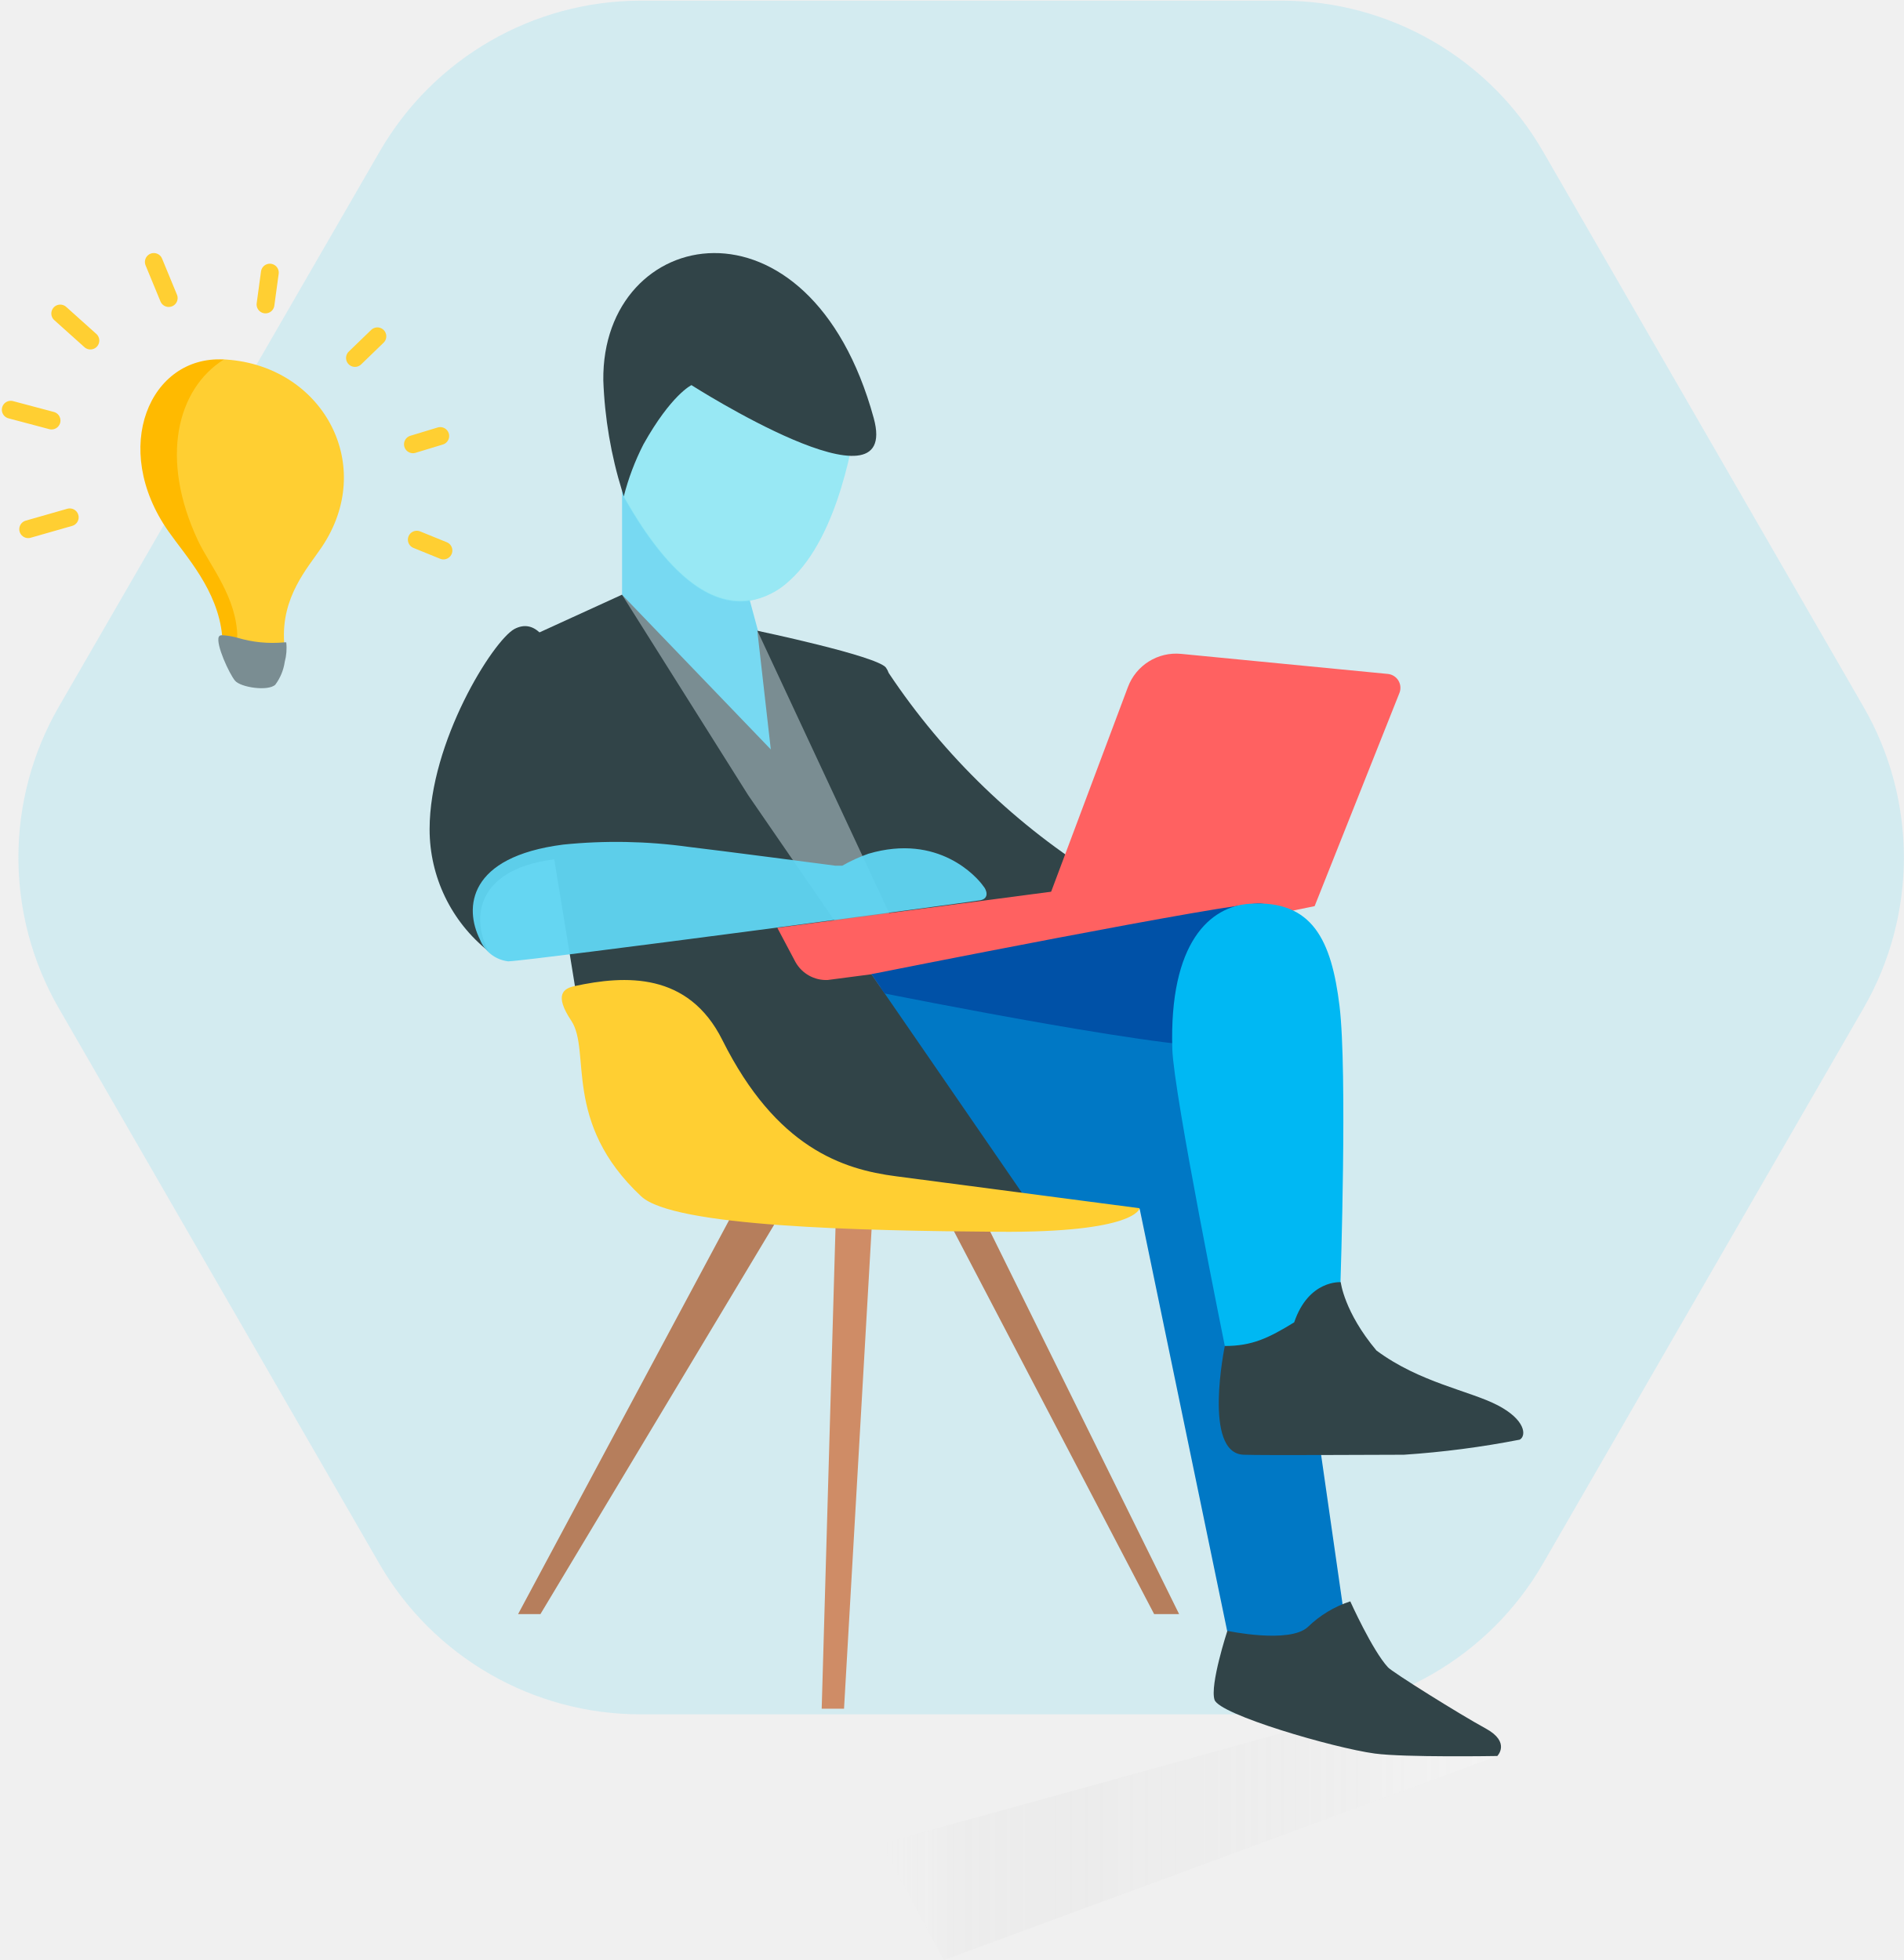
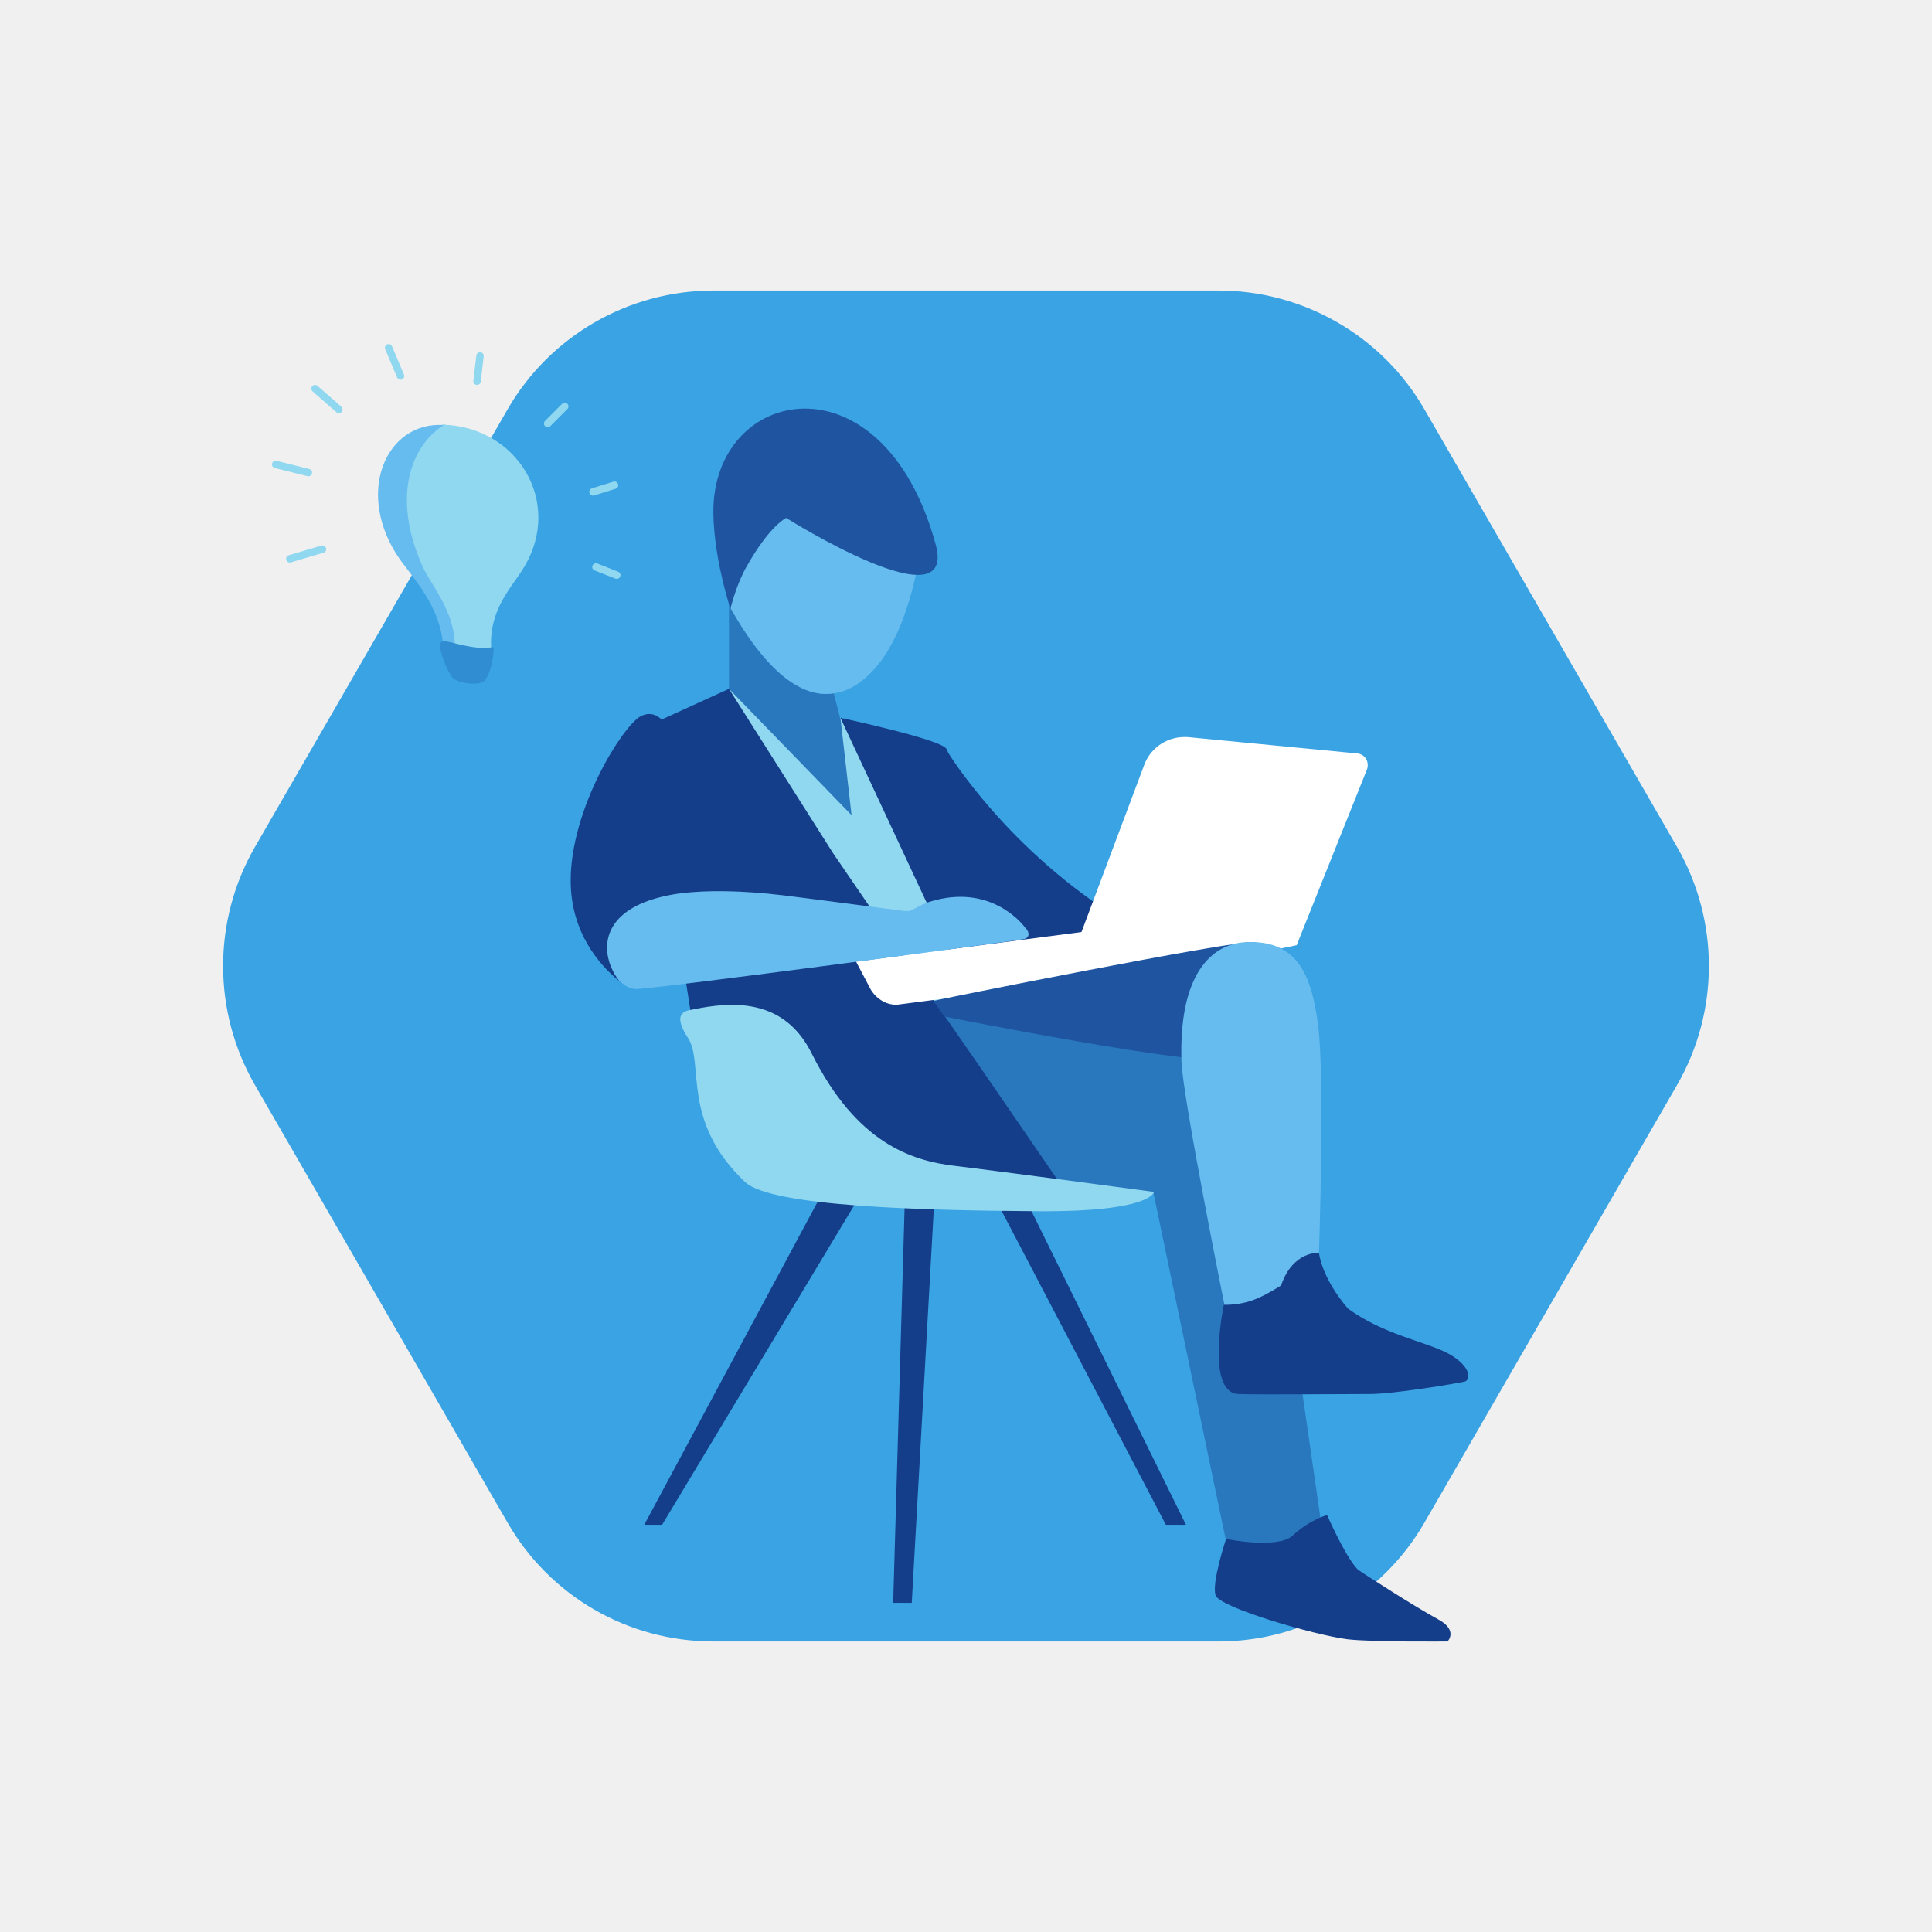
- <svg xmlns="http://www.w3.org/2000/svg" width="202" height="208" viewBox="0 0 202 208">
-   <defs>
-     <linearGradient id="a" x1="0%" y1="49.981%" y2="49.981%">
-       <stop offset="0%" stop-color="#FFF" stop-opacity="0" />
-       <stop offset="12%" stop-color="#B5B5B5" stop-opacity=".29" />
-       <stop offset="100%" stop-color="#FFF" />
-     </linearGradient>
-     <linearGradient id="b" x1="12783%" x2="15310%" y1="21281%" y2="21281%">
-       <stop offset="0%" stop-color="#FFF" stop-opacity="0" />
-       <stop offset="12%" stop-color="#B5B5B5" stop-opacity=".29" />
-       <stop offset="100%" stop-color="#FFF" />
-     </linearGradient>
-     <linearGradient id="c" x1="9263%" x2="11790%" y1="22286%" y2="22286%">
-       <stop offset="0%" stop-color="#FFF" stop-opacity="0" />
-       <stop offset="12%" stop-color="#B5B5B5" stop-opacity=".29" />
-       <stop offset="100%" stop-color="#FFF" />
-     </linearGradient>
-     <linearGradient id="d" x1="6029%" x2="8555%" y1="21281%" y2="21281%">
-       <stop offset="0%" stop-color="#FFF" stop-opacity="0" />
-       <stop offset="12%" stop-color="#B5B5B5" stop-opacity=".29" />
-       <stop offset="100%" stop-color="#FFF" />
-     </linearGradient>
-   </defs>
-   <g fill="none" fill-rule="evenodd">
-     <path fill="#60D5F2" fill-rule="nonzero" d="M68 181.93h68a32 32 0 0 0 27.71-16l34-58.93a32 32 0 0 0 0-32l-34-58.93A32 32 0 0 0 136 .07H68a32 32 0 0 0-27.71 16L6.24 75a32 32 0 0 0 0 32l34 58.93a32 32 0 0 0 27.76 16z" opacity=".2" />
-     <path fill="#314448" fill-rule="nonzero" d="M60.9 84.21c0 2.5 1 4.53.4 6.82-10.17.19-11.66 5.65-9.49 9.9A16.51 16.51 0 0 1 45.58 88c0-9.27 6.72-20 9-21.25 4.25-2.23 6.32 8.18 6.32 17.46z" />
-     <path fill="url(#a)" fill-rule="nonzero" d="M157.87 186.35l-58.73 21.66-6.65-12.35 49.17-13.58z" opacity=".2" transform="translate(1)" />
-     <path fill="url(#b)" fill-rule="nonzero" d="M124.1 171.29l-21.86 5.05-3.41-1.19 22.62-3.86z" opacity=".2" transform="translate(1)" />
-     <path fill="url(#c)" fill-rule="nonzero" d="M88.89 181.33l-21.85 5.05-3.41-1.19 22.62-3.85z" opacity=".2" transform="translate(1)" />
-     <path fill="url(#d)" fill-rule="nonzero" d="M56.55 171.29l-21.85 5.05-3.41-1.19 22.62-3.86z" opacity=".2" transform="translate(1)" />
-     <path fill="#60D5F2" fill-rule="nonzero" d="M85.89 72.17l-.56 10.67-5-1L66 66.21V50.74h.38l-.18 1.93c5.18 9.25 9.76 11.58 13.34 11l.9 3.33 5.45 5.17z" opacity=".8" />
-     <path fill="#7A8D92" fill-rule="nonzero" d="M65.99 63.11l15.79 16.42-1.43-12.59 9.04 2.51 6.57 19.38 7.81 15.32-5.44 6.23-16.17 4.45h-7.81l-3.48-33.32z" />
-     <path fill="#314448" fill-rule="nonzero" d="M126.21 100s-6.82-5.26-9.27-6.75a73.32 73.32 0 0 1-22.65-21.83 2.36 2.36 0 0 0-.3-.58c-1-1.25-13.63-3.9-13.63-3.9l18.05 38.69 27.8-5.63z" />
-     <path fill="#B67E5C" fill-rule="nonzero" d="M78.11 128.08l-23.14 43.21h2.37l25.93-43.21z" />
-     <path fill="#CF8C66" fill-rule="nonzero" d="M87.18 181.33h2.37l3.06-53.25h-3.9z" />
-     <path fill="#B67E5C" fill-rule="nonzero" d="M122.45 171.29h2.65l-21.89-44.33-3.35 1.12z" />
-     <path fill="#0078C5" fill-rule="nonzero" d="M130.74 175.69s1.26.42 6.7-1 5.22-2.93 5.22-2.93l-7.74-53.91-4.18-15h-20.28s-17.57-.34-24.88 5.55c-7.31 5.89-8.16 11.57-2.09 15 6.07 3.43 37.43 4.9 37.43 4.9l9.82 47.39z" />
-     <path fill="#314448" fill-rule="nonzero" d="M130.22 173.07s-1.88 5.75-1.36 7.32c.52 1.57 12.59 5.1 17 5.7 3.21.43 13 .26 13 .26s1.46-1.46-1.25-2.93c-2.71-1.47-9.94-6-10.35-6.48-1.65-1.78-4-7-4-7a11.67 11.67 0 0 0-4.5 2.72c-1.96 1.81-8.54.41-8.54.41zM108.54 126.75l-27.43-.9-4.77-5.39L61 104.65l-.5-3.08-5.07-30.96-.4-2.49 10.96-5.01 13.38 21.26 11.71 17.02 7.53 10.93z" />
-     <path fill="#FF6161" fill-rule="nonzero" d="M87.81 104l29.53-3.87 9.88-7.57-44.75 5.9 1.93 3.64a3.73 3.73 0 0 0 3.41 1.9z" />
-     <path fill="#89E7F5" fill-rule="nonzero" d="M91.07 43.52c-.47 2.76-2 13.33-7.3 18.1a8.25 8.25 0 0 1-4.25 2.14c-3.58.54-8.15-1.79-13.34-11l.18-1.93.65-7 7.13-4.75 16.93 4.44z" opacity=".8" />
-     <path fill="#314448" fill-rule="nonzero" d="M92.7 44.37c-6.81-24.86-28.88-20.51-28.69-4a45.23 45.23 0 0 0 2 11.76c.1.35.17.55.17.55a26.52 26.52 0 0 1 2.09-5.53c2.95-5.27 5.09-6.28 5.09-6.28s22.29 14.24 19.34 3.5z" />
-     <path fill="#FF6161" fill-rule="nonzero" d="M147.25 71.52l-21.94-2.13a5.46 5.46 0 0 0-5.64 3.52l-11.12 29.65 4.74-1 26.19-5.4 9-22.63a1.48 1.48 0 0 0-1.23-2.01z" />
-     <path fill="#0051A7" fill-rule="nonzero" d="M133.74 95.88c12.48 1.39-.07 13.8-3.14 15.06-3.07 1.26-36.74-5.51-36.74-5.51l-1.41-2.05s38.91-7.76 41.29-7.5z" />
-     <path fill="#00B8F3" fill-rule="nonzero" d="M142.22 136.11s.75-22.39-.1-29.35c-.85-6.96-2.86-11.29-9.53-10.85-4.19.27-8.56 4.07-8.21 15.43.15 4.77 5.57 31.5 5.57 31.5a9.1 9.1 0 0 0 6.91-.86 15.5 15.5 0 0 0 5.36-5.87z" />
-     <path fill="#60D5F2" fill-rule="nonzero" d="M104 95.54c-1 .19-47.56 6.4-50.08 6.48a3.68 3.68 0 0 1-3-2.32c-1.68-3.35-1.3-8.77 8.83-10.07a55.67 55.67 0 0 1 13.28.24c3.19.37 15.61 2 15.61 2h.72a16.85 16.85 0 0 1 2.78-1.27c7.42-2.19 11.52 2.47 12.19 3.44.35.39.67 1.31-.33 1.5z" opacity=".95" />
-     <path fill="#FFCF32" fill-rule="nonzero" d="M120.91 128.22s-.31 2.61-15 2.5c-14.69-.11-34.43-.53-37.88-3.76-8.4-7.85-5.28-15.42-7.42-18.64-1.84-2.76-.82-3.42.34-3.67 5.38-1.17 12.08-1.51 15.69 5.72 5.72 11.45 12.78 13.73 18.43 14.46l25.84 3.39z" />
-     <path fill="#314448" fill-rule="nonzero" d="M129.95 142.84s-2.37 11.39 2 11.54c2.25.08 14 0 17 0a98.16 98.16 0 0 0 12.29-1.6c.73-.41.62-2.11-2.34-3.65s-8.27-2.4-12.86-5.81c-3.43-4.08-3.79-7.25-3.79-7.25s-3.4-.28-4.94 4.26c-2.72 1.67-4.46 2.51-7.36 2.51z" />
-     <path fill="#FFCF32" fill-rule="nonzero" d="M20.34 57.38c1.53 2.49 4.12 5.88 4.84 10.34a7.6 7.6 0 0 0-1.61-.27v.22s.76.3 1.67.58c.65.213 1.32.364 2 .45.986.171 2 .039 2.91-.38v-.11c-.34-4.87 2.48-7.91 4-10.17 5.76-8.59.24-18.85-9.64-19.84l-.73-.06c-6.87 1.12-9.14 9.98-3.44 19.24z" />
-     <path fill="#FFBA00" fill-rule="nonzero" d="M17.88 56.4c1.85 2.64 5.22 6.22 5.69 11.05a7.6 7.6 0 0 1 1.61.27c0-4.29-2.91-7.68-4.16-10.32-4.12-8.76-2.22-16.13 2.73-19.25-7.82-.45-12.1 9.37-5.87 18.25z" />
-     <path fill="#7A8D92" fill-rule="nonzero" d="M24.93 72.23c.59.72 3.52 1.16 4.28.43a5.33 5.33 0 0 0 1-2.42 5.55 5.55 0 0 0 .16-2.07h-.23a13 13 0 0 1-4.95-.49 7.6 7.6 0 0 0-1.61-.27c-.2 0-.32.06-.37.18-.32.81 1.12 3.92 1.72 4.64z" />
-     <path stroke="#FFCF32" stroke-linecap="round" stroke-linejoin="round" stroke-width="1.89" d="M17.9 31.63l-1.58-3.83M9.59 36.14l-3.2-2.87M5.47 44.63l-4.33-1.15M7.4 54.9l-4.41 1.26M44.22 57.27l2.83 1.15M43.81 47.15l2.9-.88M37.66 37.99l2.38-2.3M28.17 32.31l.46-3.38" />
+ <svg xmlns="http://www.w3.org/2000/svg" version="1.1" id="Layer_1" x="0px" y="0px" viewBox="0 0 260 260" style="enable-background:new 0 0 260 260;" xml:space="preserve">
+   <style type="text/css">
+ 	.st0{fill:#3AA3E3;}
+ 	.st1{fill:#143D8A;}
+ 	.st2{fill:#2978BE;}
+ 	.st3{fill:#90D8F0;}
+ 	.st4{fill:#FFFFFF;}
+ 	.st5{fill:#67BCEF;}
+ 	.st6{fill:#1E54A0;}
+ 	.st7{fill:#308DD1;}
+ 	.st8{fill:none;stroke:#90D8F0;stroke-linecap:round;stroke-linejoin:round;stroke-miterlimit:10;}
+ </style>
+   <g>
+     <path class="st0" d="M96,220.9h68c11.4,0,22-6.1,27.7-16l34-58.9c5.7-9.9,5.7-22.1,0-32l-34-58.9c-5.7-9.9-16.3-16-27.7-16H96   c-11.4,0-22,6.1-27.7,16l-34,58.9c-5.7,9.9-5.7,22.1,0,32l34,58.9C74,214.8,84.5,220.9,96,220.9z" />
+     <g>
+       <g>
+         <path class="st1" d="M92.8,114.6c0,2.6,1,4.7,0.4,7.1c-10.6,0.2-12.1,5.9-9.9,10.3c-2.6-2.1-6.5-6.5-6.5-13.5     c0-9.7,7-20.8,9.4-22.1C90.7,94.1,92.8,105,92.8,114.6z" />
+         <g>
+           <path class="st2" d="M118.8,102.1l-0.6,11.1l-5.2-1.1L98.1,95.9V79.8l0.4,0l-0.2,2c5.4,9.6,10.2,12.1,13.9,11.5l0.9,3.5      L118.8,102.1z" />
+           <polygon class="st3" points="98.1,92.7 114.6,109.7 113.1,96.6 122.5,99.3 129.3,119.4 137.4,135.4 131.8,141.8 115,146.5       106.8,146.5 103.2,111.8     " />
+           <path class="st1" d="M160.8,131c0,0-7.1-5.5-9.6-7c-15.5-9.4-23.6-22.7-23.6-22.7l0,0c-0.1-0.3-0.2-0.5-0.3-0.6      c-1.1-1.3-14.2-4.1-14.2-4.1l18.8,40.3L160.8,131z" />
+           <polygon class="st1" points="110.8,160.3 86.7,205.2 89.1,205.2 116.1,160.3     " />
+           <polygon class="st1" points="120.2,215.7 122.7,215.7 125.8,160.3 121.8,160.3     " />
+           <polygon class="st1" points="156.9,205.2 159.6,205.2 136.9,159.1 133.4,160.3     " />
+           <path class="st2" d="M165.5,209.8c0,0,1.3,0.4,7-1.1s5.4-3,5.4-3l-8.1-56.1l-4.4-15.7h-21.1c0,0-18.3-0.4-25.9,5.8      c-7.6,6.1-8.5,12-2.2,15.6c6.3,3.6,39,5.1,39,5.1L165.5,209.8z" />
+           <path class="st1" d="M165,207.1c0,0-2,6-1.4,7.6c0.5,1.6,13.1,5.3,17.7,5.9c3.3,0.4,13.5,0.3,13.5,0.3s1.5-1.5-1.3-3      c-2.8-1.5-10.3-6.3-10.8-6.7c-1.7-1.8-4.1-7.3-4.1-7.3s-2.2,0.5-4.7,2.8C171.8,208.5,165,207.1,165,207.1z" />
+           <polygon class="st1" points="142.4,158.9 113.9,157.9 108.9,152.3 92.9,135.9 92.4,132.7 87.2,100.5 86.7,97.9 98.1,92.7       112.1,114.8 124.2,132.5 132.1,143.9     " />
+           <path class="st4" d="M120.8,135.2l30.7-4l10.3-7.9l-46.6,6.1l2,3.8C118,134.5,119.4,135.3,120.8,135.2z" />
+           <path class="st5" d="M124.2,72.3c-0.5,2.9-2,13.9-7.6,18.8c-1.2,1.1-2.7,2-4.4,2.2c-3.7,0.6-8.5-1.9-13.9-11.5l0.2-2l0.7-7.2      l7.4-4.9L124.2,72.3z" />
+           <path class="st6" d="M125.9,73.2c-7.1-25.9-30.1-21.3-29.9-4.1c0.1,5.3,1.6,10.5,2.1,12.2c0.1,0.4,0.2,0.6,0.2,0.6      s0.8-3.3,2.2-5.7c3.1-5.5,5.3-6.5,5.3-6.5S129,84.3,125.9,73.2z" />
+           <path class="st4" d="M182.7,101.4l-22.8-2.2c-2.6-0.2-5,1.3-5.9,3.7l-11.6,30.9l4.9-1l27.2-5.6l9.4-23.5      C184.4,102.6,183.7,101.5,182.7,101.4z" />
+           <path class="st6" d="M168.6,126.8c13,1.5-0.1,14.4-3.3,15.7c-3.2,1.3-38.2-5.7-38.2-5.7l-1.5-2.1      C125.7,134.6,166.2,126.5,168.6,126.8z" />
+           <path class="st5" d="M177.5,168.6c0,0,0.8-23.3-0.1-30.5c-0.9-7.2-3-11.7-9.9-11.3c-4.4,0.3-8.9,4.2-8.5,16.1      c0.2,5,5.8,32.8,5.8,32.8s3.7,1.2,7.2-0.9C175.6,172.5,177.5,168.6,177.5,168.6z" />
+           <path class="st5" d="M137.7,126.4c-1,0.2-49.5,6.7-52.1,6.7c-0.9,0-2.3-0.7-3.1-2.4c-1.8-3.5-1.3-9.1,9.2-10.5      c3.4-0.4,8-0.4,13.8,0.3c3.3,0.4,16.2,2.1,16.2,2.1l0.7,0c0.9-0.4,1.8-1,2.9-1.3c7.7-2.3,12,2.6,12.7,3.6      C138.4,125.2,138.8,126.2,137.7,126.4z" />
+           <path class="st3" d="M155.3,160.4c0,0-0.3,2.7-15.6,2.6s-35.8-0.6-39.4-3.9c-8.7-8.2-5.5-16-7.7-19.4c-1.9-2.9-0.9-3.6,0.4-3.8      c5.6-1.2,12.6-1.6,16.3,6c6,11.9,13.3,14.3,19.2,15S155.3,160.4,155.3,160.4z" />
+           <path class="st1" d="M164.7,175.6c0,0-2.5,11.9,2,12c2.3,0.1,14.6,0,17.7,0s11.6-1.4,12.8-1.7c0.8-0.4,0.6-2.2-2.4-3.8      c-3.1-1.6-8.6-2.5-13.4-6c-3.6-4.2-3.9-7.5-3.9-7.5s-3.5-0.3-5.1,4.4C169.5,174.8,167.7,175.6,164.7,175.6z" />
+         </g>
+       </g>
+     </g>
+     <g>
+       <g>
+         <path class="st3" d="M56.3,76.4c1.5,2.5,4.1,5.9,4.8,10.3c-0.7-0.2-1.3-0.3-1.6-0.3c0,0.1,0,0.1,0,0.2c0,0,0.8,0.3,1.7,0.6     c0.7,0.2,1.4,0.4,2,0.5c2,0.2,2.9-0.4,2.9-0.4c0,0,0-0.1,0-0.1c-0.3-4.9,2.5-7.9,4-10.2c5.8-8.6,0.2-18.9-9.6-19.8     c-0.3,0-0.5,0-0.7-0.1C52.9,58.3,50.6,67.1,56.3,76.4z" />
+       </g>
+       <g>
+         <path class="st5" d="M53.9,75.4c1.9,2.6,5.2,6.2,5.7,11.1c0.3,0,0.9,0.1,1.6,0.3c0-4.3-2.9-7.7-4.2-10.3     c-4.1-8.8-2.2-16.1,2.7-19.3C51.9,56.7,47.6,66.5,53.9,75.4z" />
+       </g>
+       <path class="st7" d="M60.9,91.2c0.6,0.7,3.5,1.2,4.3,0.4c0.4-0.4,0.8-1.4,1-2.4c0.2-1,0.3-1.9,0.2-2.1c-0.1,0-0.2,0-0.2,0    c-1.7,0.3-3.6-0.2-4.9-0.5c-0.7-0.2-1.3-0.3-1.6-0.3c-0.2,0-0.3,0.1-0.4,0.2C58.9,87.4,60.3,90.5,60.9,91.2z" />
+       <line class="st8" x1="53.9" y1="50.6" x2="52.3" y2="46.8" />
+       <line class="st8" x1="45.6" y1="55.1" x2="42.4" y2="52.3" />
+       <line class="st8" x1="41.5" y1="63.6" x2="37.1" y2="62.5" />
+       <line class="st8" x1="43.4" y1="73.9" x2="39" y2="75.2" />
+       <line class="st8" x1="80.2" y1="76.3" x2="83" y2="77.4" />
+       <line class="st8" x1="79.8" y1="66.2" x2="82.7" y2="65.3" />
+       <line class="st8" x1="73.7" y1="57" x2="76" y2="54.7" />
+       <line class="st8" x1="64.2" y1="51.3" x2="64.6" y2="47.9" />
+     </g>
  </g>
</svg>
